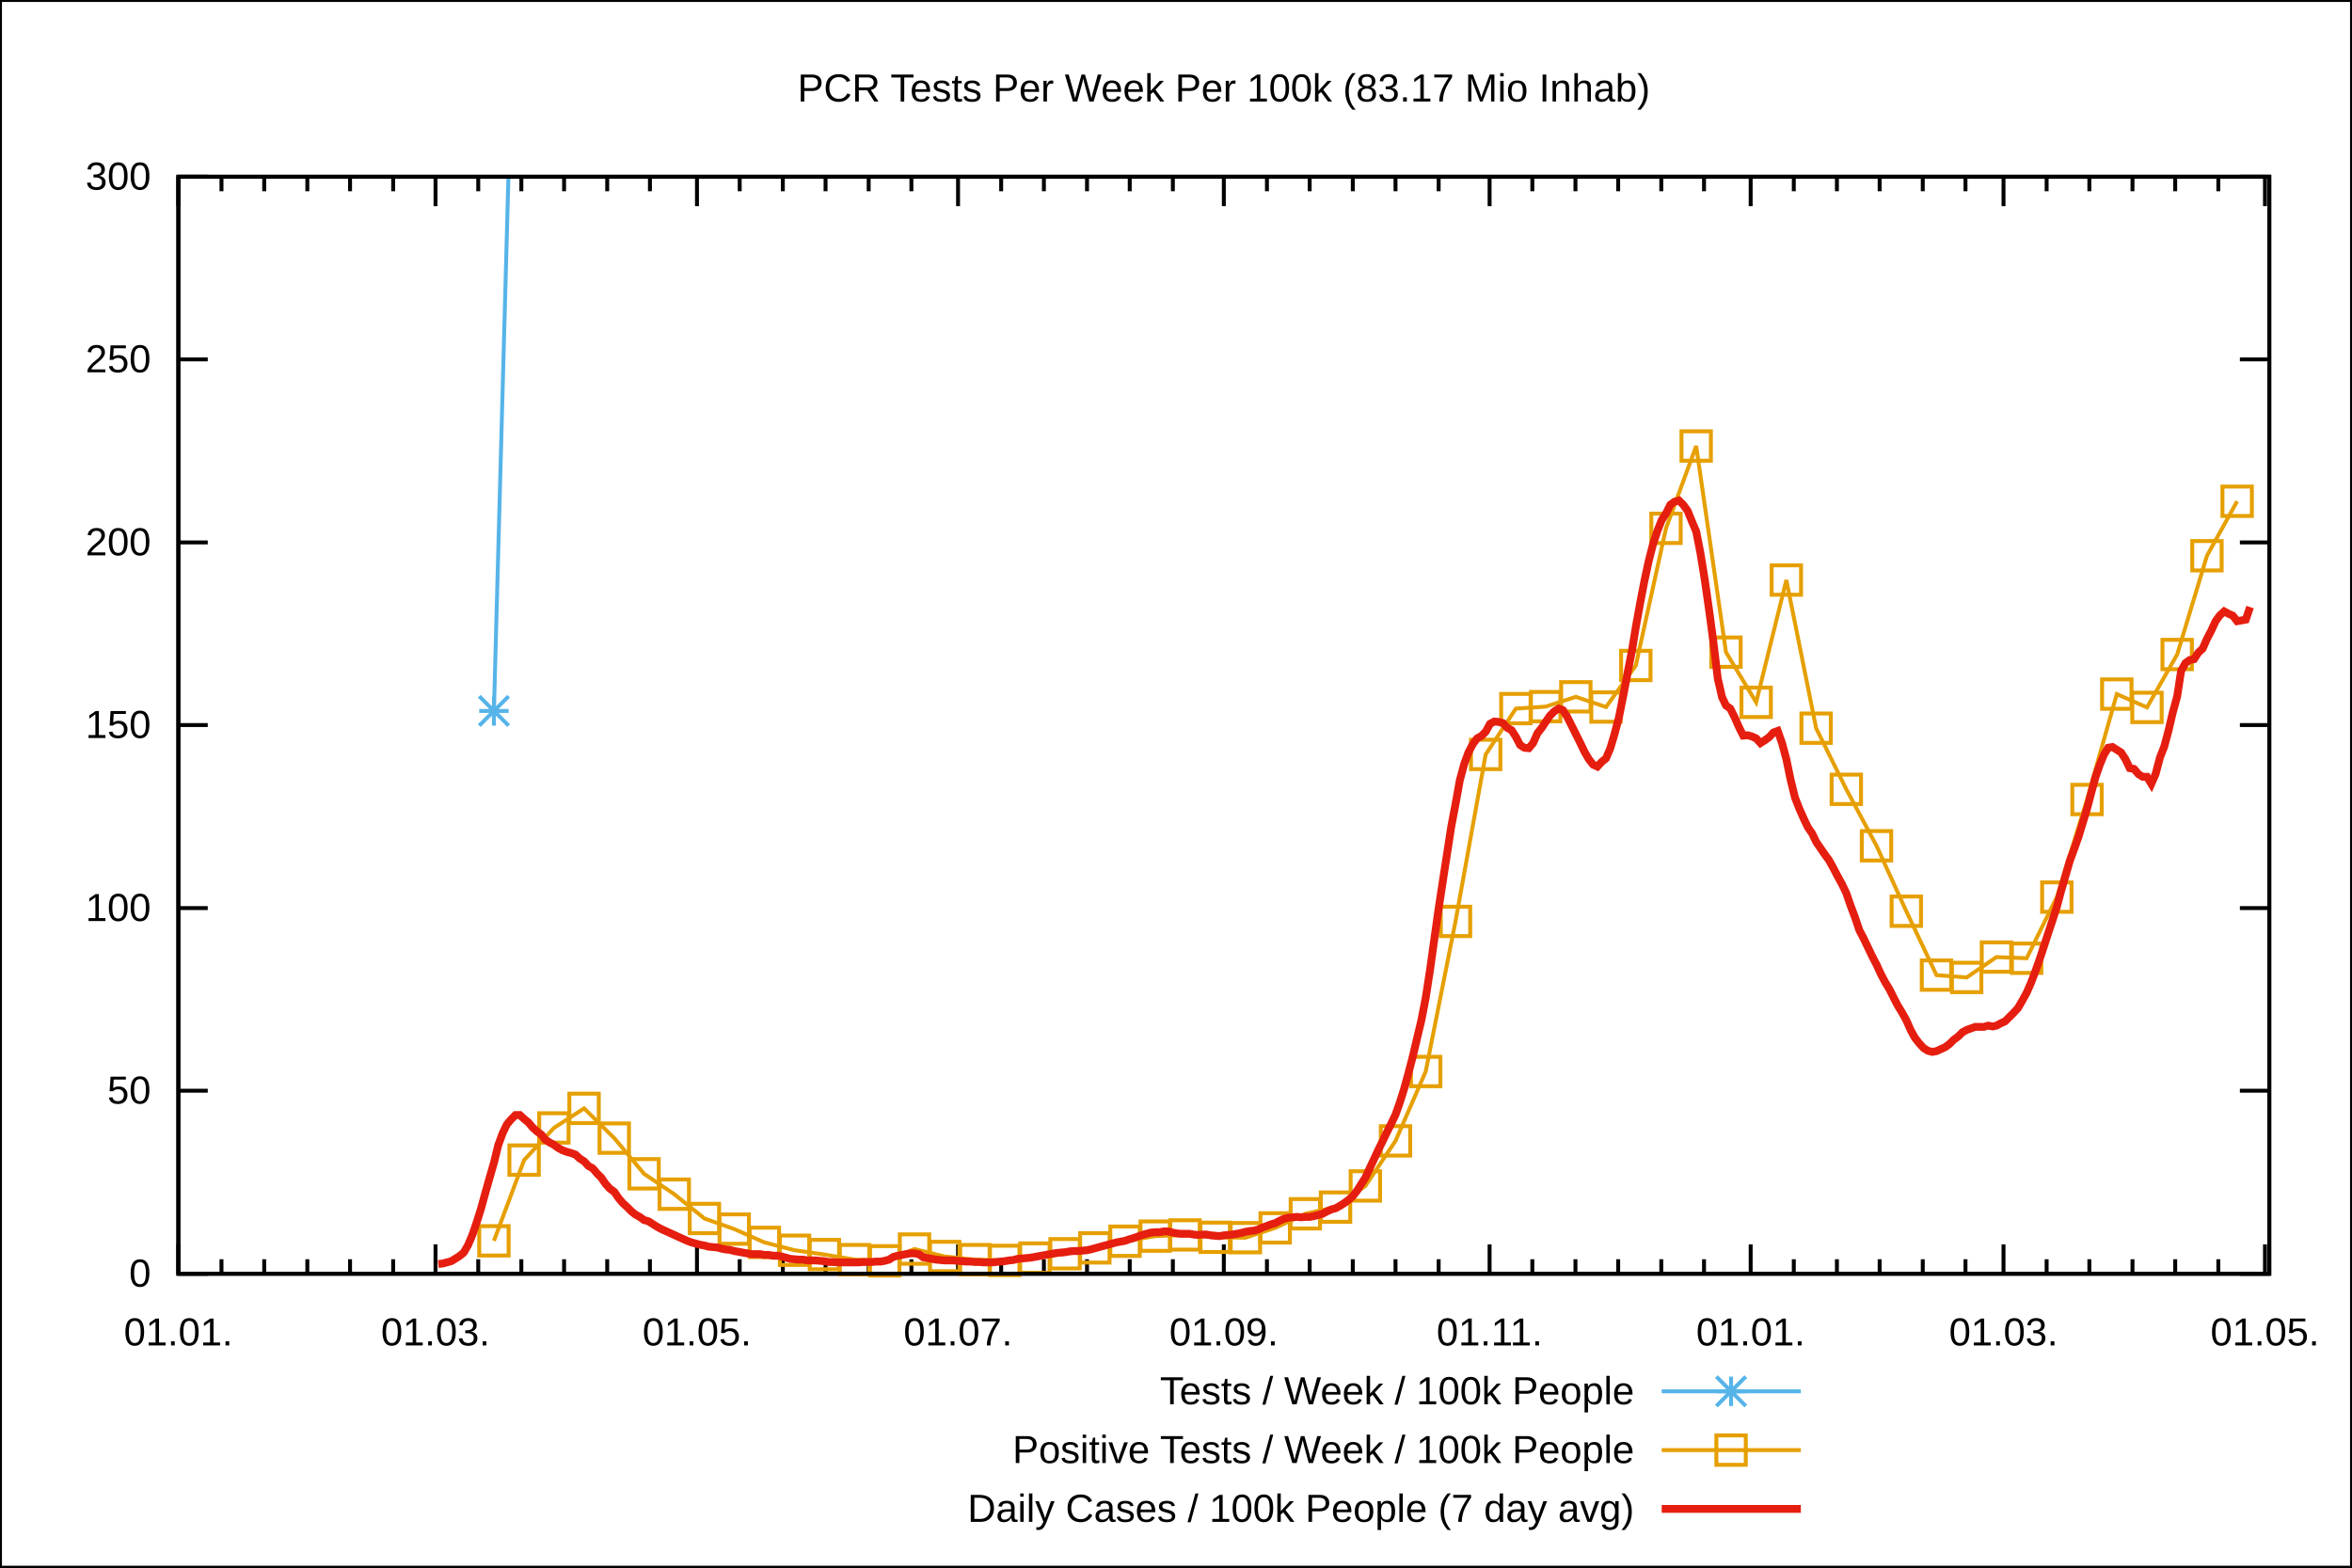
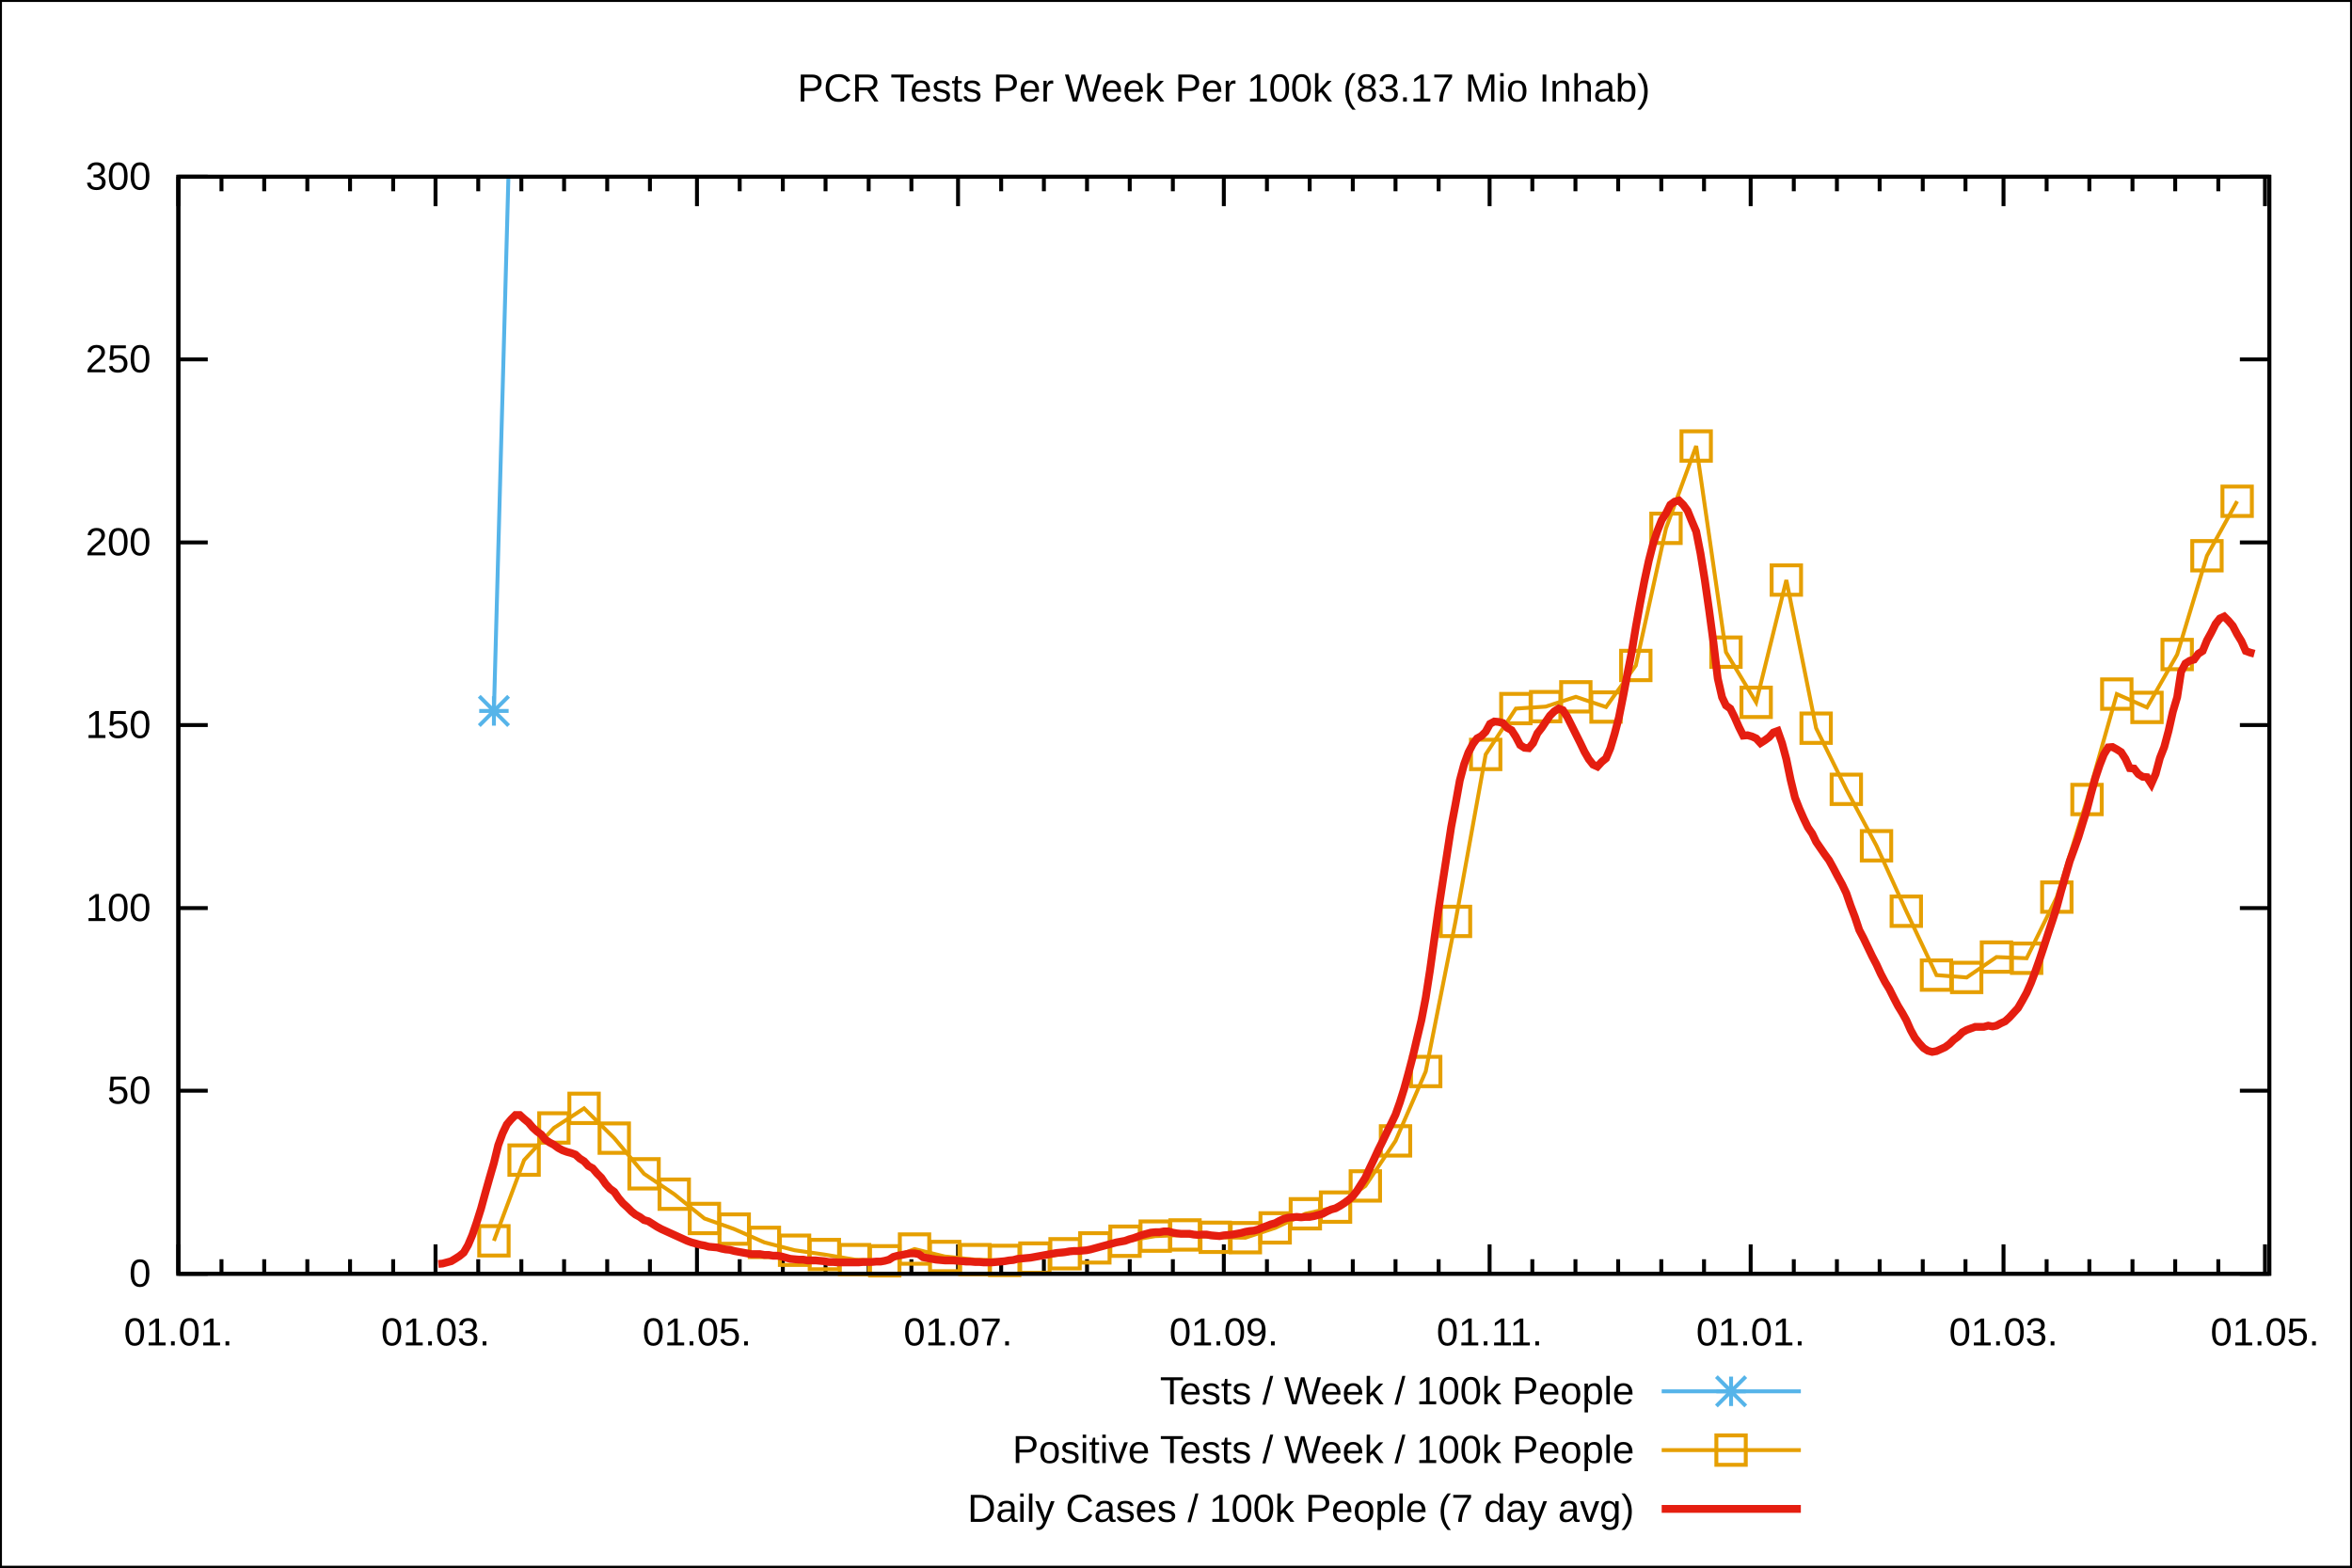
<svg xmlns="http://www.w3.org/2000/svg" xmlns:xlink="http://www.w3.org/1999/xlink" viewBox="0 0 600 400">
  <rect x="0" y="0" width="600" height="400" fill="#ffffff" stroke="black" stroke-width="1" />
  <g id="gnuplot_canvas">
    <defs>
      <circle id="gpDot" r="0.5" stroke-width="0.5" stroke="currentColor" />
      <path id="gpPt0" stroke-width="0.267" stroke="currentColor" d="M-1,0 h2 M0,-1 v2" />
      <path id="gpPt1" stroke-width="0.267" stroke="currentColor" d="M-1,-1 L1,1 M1,-1 L-1,1" />
      <path id="gpPt2" stroke-width="0.267" stroke="currentColor" d="M-1,0 L1,0 M0,-1 L0,1 M-1,-1 L1,1 M-1,1 L1,-1" />
      <rect id="gpPt3" stroke-width="0.267" stroke="currentColor" x="-1" y="-1" width="2" height="2" />
      <rect id="gpPt4" stroke-width="0.267" stroke="currentColor" fill="currentColor" x="-1" y="-1" width="2" height="2" />
      <circle id="gpPt5" stroke-width="0.267" stroke="currentColor" cx="0" cy="0" r="1" />
      <use xlink:href="#gpPt5" id="gpPt6" fill="currentColor" stroke="none" />
      <path id="gpPt7" stroke-width="0.267" stroke="currentColor" d="M0,-1.33 L-1.33,0.67 L1.33,0.67 z" />
      <use xlink:href="#gpPt7" id="gpPt8" fill="currentColor" stroke="none" />
      <use xlink:href="#gpPt7" id="gpPt9" stroke="currentColor" transform="rotate(180)" />
      <use xlink:href="#gpPt9" id="gpPt10" fill="currentColor" stroke="none" />
      <use xlink:href="#gpPt3" id="gpPt11" stroke="currentColor" transform="rotate(45)" />
      <use xlink:href="#gpPt11" id="gpPt12" fill="currentColor" stroke="none" />
      <path id="gpPt13" stroke-width="0.267" stroke="currentColor" d="M0,1.330 L1.265,0.411 L0.782,-1.067 L-0.782,-1.076 L-1.265,0.411 z" />
      <use xlink:href="#gpPt13" id="gpPt14" fill="currentColor" stroke="none" />
      <filter id="textbox" filterUnits="objectBoundingBox" x="0" y="0" height="1" width="1">
        <feFlood flood-color="white" flood-opacity="1" result="bgnd" />
        <feComposite in="SourceGraphic" in2="bgnd" operator="atop" />
      </filter>
      <filter id="greybox" filterUnits="objectBoundingBox" x="0" y="0" height="1" width="1">
        <feFlood flood-color="lightgrey" flood-opacity="1" result="grey" />
        <feComposite in="SourceGraphic" in2="grey" operator="atop" />
      </filter>
    </defs>
    <g fill="none" color="white" stroke="black" stroke-width="1.00" stroke-linecap="butt" stroke-linejoin="miter">
</g>
    <g fill="none" color="black" stroke="currentColor" stroke-width="1.00" stroke-linecap="butt" stroke-linejoin="miter">
      <path stroke="black" d="M45.5,325.0 L53.0,325.0 M578.9,325.0 L571.4,325.0  " />
      <g transform="translate(38.5,328.3)" stroke="none" fill="black" font-family="arial" font-size="10.00" text-anchor="end">
        <text>
          <tspan font-family="arial"> 0</tspan>
        </text>
      </g>
    </g>
    <g fill="none" color="black" stroke="currentColor" stroke-width="1.00" stroke-linecap="butt" stroke-linejoin="miter">
      <path stroke="black" d="M45.5,278.3 L53.0,278.3 M578.9,278.3 L571.4,278.3  " />
      <g transform="translate(38.5,281.6)" stroke="none" fill="black" font-family="arial" font-size="10.00" text-anchor="end">
        <text>
          <tspan font-family="arial"> 50</tspan>
        </text>
      </g>
    </g>
    <g fill="none" color="black" stroke="currentColor" stroke-width="1.00" stroke-linecap="butt" stroke-linejoin="miter">
      <path stroke="black" d="M45.5,231.7 L53.0,231.7 M578.9,231.7 L571.4,231.7  " />
      <g transform="translate(38.5,235.0)" stroke="none" fill="black" font-family="arial" font-size="10.00" text-anchor="end">
        <text>
          <tspan font-family="arial"> 100</tspan>
        </text>
      </g>
    </g>
    <g fill="none" color="black" stroke="currentColor" stroke-width="1.00" stroke-linecap="butt" stroke-linejoin="miter">
      <path stroke="black" d="M45.5,185.0 L53.0,185.0 M578.9,185.0 L571.4,185.0  " />
      <g transform="translate(38.5,188.3)" stroke="none" fill="black" font-family="arial" font-size="10.00" text-anchor="end">
        <text>
          <tspan font-family="arial"> 150</tspan>
        </text>
      </g>
    </g>
    <g fill="none" color="black" stroke="currentColor" stroke-width="1.00" stroke-linecap="butt" stroke-linejoin="miter">
      <path stroke="black" d="M45.5,138.4 L53.0,138.4 M578.9,138.4 L571.4,138.4  " />
      <g transform="translate(38.5,141.7)" stroke="none" fill="black" font-family="arial" font-size="10.00" text-anchor="end">
        <text>
          <tspan font-family="arial"> 200</tspan>
        </text>
      </g>
    </g>
    <g fill="none" color="black" stroke="currentColor" stroke-width="1.00" stroke-linecap="butt" stroke-linejoin="miter">
      <path stroke="black" d="M45.5,91.7 L53.0,91.7 M578.9,91.7 L571.4,91.7  " />
      <g transform="translate(38.5,95.0)" stroke="none" fill="black" font-family="arial" font-size="10.00" text-anchor="end">
        <text>
          <tspan font-family="arial"> 250</tspan>
        </text>
      </g>
    </g>
    <g fill="none" color="black" stroke="currentColor" stroke-width="1.00" stroke-linecap="butt" stroke-linejoin="miter">
      <path stroke="black" d="M45.5,45.1 L53.0,45.1 M578.9,45.1 L571.4,45.1  " />
      <g transform="translate(38.5,48.4)" stroke="none" fill="black" font-family="arial" font-size="10.00" text-anchor="end">
        <text>
          <tspan font-family="arial"> 300</tspan>
        </text>
      </g>
    </g>
    <g fill="none" color="black" stroke="currentColor" stroke-width="1.00" stroke-linecap="butt" stroke-linejoin="miter">
      <path stroke="black" d="M45.5,325.0 L45.5,317.5 M45.5,45.1 L45.5,52.6  " />
      <g transform="translate(45.5,343.3)" stroke="none" fill="black" font-family="arial" font-size="10.00" text-anchor="middle">
        <text>
          <tspan font-family="arial">01.01.</tspan>
        </text>
      </g>
    </g>
    <g fill="none" color="black" stroke="currentColor" stroke-width="1.00" stroke-linecap="butt" stroke-linejoin="miter">
      <path stroke="black" d="M56.5,325.0 L56.5,321.3 M56.5,45.1 L56.5,48.8 M67.4,325.0 L67.4,321.3 M67.4,45.1 L67.4,48.8   M78.4,325.0 L78.4,321.3 M78.4,45.1 L78.4,48.8 M89.3,325.0 L89.3,321.3 M89.3,45.1 L89.3,48.8   M100.3,325.0 L100.3,321.3 M100.3,45.1 L100.3,48.8 M111.1,325.0 L111.1,317.5 M111.1,45.1 L111.1,52.6    " />
      <g transform="translate(111.1,343.3)" stroke="none" fill="black" font-family="arial" font-size="10.00" text-anchor="middle">
        <text>
          <tspan font-family="arial">01.03.</tspan>
        </text>
      </g>
    </g>
    <g fill="none" color="black" stroke="currentColor" stroke-width="1.00" stroke-linecap="butt" stroke-linejoin="miter">
      <path stroke="black" d="M122.0,325.0 L122.0,321.3 M122.0,45.1 L122.0,48.8 M133.0,325.0 L133.0,321.3 M133.0,45.1 L133.0,48.8   M143.9,325.0 L143.9,321.3 M143.9,45.1 L143.9,48.8 M154.9,325.0 L154.9,321.3 M154.9,45.1 L154.9,48.8   M165.8,325.0 L165.8,321.3 M165.8,45.1 L165.8,48.8 M177.8,325.0 L177.8,317.5 M177.8,45.1 L177.8,52.6    " />
      <g transform="translate(177.8,343.3)" stroke="none" fill="black" font-family="arial" font-size="10.00" text-anchor="middle">
        <text>
          <tspan font-family="arial">01.05.</tspan>
        </text>
      </g>
    </g>
    <g fill="none" color="black" stroke="currentColor" stroke-width="1.00" stroke-linecap="butt" stroke-linejoin="miter">
      <path stroke="black" d="M188.7,325.0 L188.7,321.3 M188.7,45.1 L188.7,48.8 M199.7,325.0 L199.7,321.3 M199.7,45.1 L199.7,48.8   M210.6,325.0 L210.6,321.3 M210.6,45.1 L210.6,48.8 M221.6,325.0 L221.6,321.3 M221.6,45.1 L221.6,48.8   M232.5,325.0 L232.5,321.3 M232.5,45.1 L232.5,48.8 M244.4,325.0 L244.4,317.5 M244.4,45.1 L244.4,52.6    " />
      <g transform="translate(244.4,343.3)" stroke="none" fill="black" font-family="arial" font-size="10.00" text-anchor="middle">
        <text>
          <tspan font-family="arial">01.07.</tspan>
        </text>
      </g>
    </g>
    <g fill="none" color="black" stroke="currentColor" stroke-width="1.00" stroke-linecap="butt" stroke-linejoin="miter">
      <path stroke="black" d="M255.4,325.0 L255.4,321.3 M255.4,45.1 L255.4,48.8 M266.3,325.0 L266.3,321.3 M266.3,45.1 L266.3,48.8   M277.3,325.0 L277.3,321.3 M277.3,45.1 L277.3,48.8 M288.2,325.0 L288.2,321.3 M288.2,45.1 L288.2,48.8   M299.2,325.0 L299.2,321.3 M299.2,45.1 L299.2,48.8 M312.2,325.0 L312.2,317.5 M312.2,45.1 L312.2,52.6    " />
      <g transform="translate(312.2,343.3)" stroke="none" fill="black" font-family="arial" font-size="10.00" text-anchor="middle">
        <text>
          <tspan font-family="arial">01.09.</tspan>
        </text>
      </g>
    </g>
    <g fill="none" color="black" stroke="currentColor" stroke-width="1.00" stroke-linecap="butt" stroke-linejoin="miter">
      <path stroke="black" d="M323.2,325.0 L323.2,321.3 M323.2,45.1 L323.2,48.8 M334.1,325.0 L334.1,321.3 M334.1,45.1 L334.1,48.8   M345.1,325.0 L345.1,321.3 M345.1,45.1 L345.1,48.8 M356.0,325.0 L356.0,321.3 M356.0,45.1 L356.0,48.8   M367.0,325.0 L367.0,321.3 M367.0,45.1 L367.0,48.8 M380.0,325.0 L380.0,317.5 M380.0,45.1 L380.0,52.6    " />
      <g transform="translate(380.0,343.3)" stroke="none" fill="black" font-family="arial" font-size="10.00" text-anchor="middle">
        <text>
          <tspan font-family="arial">01.11.</tspan>
        </text>
      </g>
    </g>
    <g fill="none" color="black" stroke="currentColor" stroke-width="1.00" stroke-linecap="butt" stroke-linejoin="miter">
      <path stroke="black" d="M390.9,325.0 L390.9,321.3 M390.9,45.1 L390.9,48.8 M401.9,325.0 L401.9,321.3 M401.9,45.1 L401.9,48.8   M412.8,325.0 L412.8,321.3 M412.8,45.1 L412.8,48.8 M423.8,325.0 L423.8,321.3 M423.8,45.1 L423.8,48.8   M434.7,325.0 L434.7,321.3 M434.7,45.1 L434.7,48.8 M446.6,325.0 L446.6,317.5 M446.6,45.1 L446.6,52.6    " />
      <g transform="translate(446.6,343.3)" stroke="none" fill="black" font-family="arial" font-size="10.00" text-anchor="middle">
        <text>
          <tspan font-family="arial">01.01.</tspan>
        </text>
      </g>
    </g>
    <g fill="none" color="black" stroke="currentColor" stroke-width="1.00" stroke-linecap="butt" stroke-linejoin="miter">
      <path stroke="black" d="M457.6,325.0 L457.6,321.3 M457.6,45.1 L457.6,48.8 M468.6,325.0 L468.6,321.3 M468.6,45.1 L468.6,48.8   M479.5,325.0 L479.5,321.3 M479.5,45.1 L479.5,48.8 M490.5,325.0 L490.5,321.3 M490.5,45.1 L490.5,48.8   M501.4,325.0 L501.4,321.3 M501.4,45.1 L501.4,48.8 M511.1,325.0 L511.1,317.5 M511.1,45.1 L511.1,52.6    " />
      <g transform="translate(511.1,343.3)" stroke="none" fill="black" font-family="arial" font-size="10.00" text-anchor="middle">
        <text>
          <tspan font-family="arial">01.03.</tspan>
        </text>
      </g>
    </g>
    <g fill="none" color="black" stroke="currentColor" stroke-width="1.00" stroke-linecap="butt" stroke-linejoin="miter">
      <path stroke="black" d="M522.1,325.0 L522.1,321.3 M522.1,45.1 L522.1,48.8 M533.0,325.0 L533.0,321.3 M533.0,45.1 L533.0,48.8   M544.0,325.0 L544.0,321.3 M544.0,45.1 L544.0,48.8 M554.9,325.0 L554.9,321.3 M554.9,45.1 L554.9,48.8   M565.9,325.0 L565.9,321.3 M565.9,45.1 L565.9,48.8 M577.8,325.0 L577.8,317.5 M577.8,45.1 L577.8,52.6    " />
      <g transform="translate(577.8,343.3)" stroke="none" fill="black" font-family="arial" font-size="10.00" text-anchor="middle">
        <text>
          <tspan font-family="arial">01.05.</tspan>
        </text>
      </g>
    </g>
    <g fill="none" color="black" stroke="currentColor" stroke-width="1.00" stroke-linecap="butt" stroke-linejoin="miter">
</g>
    <g fill="none" color="black" stroke="currentColor" stroke-width="1.00" stroke-linecap="butt" stroke-linejoin="miter">
      <path stroke="black" d="M45.5,45.1 L45.5,325.0 L578.9,325.0 L578.9,45.1 L45.5,45.1 Z  " />
    </g>
    <g fill="none" color="black" stroke="currentColor" stroke-width="1.00" stroke-linecap="butt" stroke-linejoin="miter">
      <g transform="translate(312.2,25.9)" stroke="none" fill="black" font-family="arial" font-size="10.00" text-anchor="middle">
        <text>
          <tspan font-family="arial">PCR Tests Per Week Per 100k (83.17 Mio Inhab)</tspan>
        </text>
      </g>
    </g>
    <g fill="none" color="black" stroke="currentColor" stroke-width="1.00" stroke-linecap="butt" stroke-linejoin="miter">
</g>
    <g id="array_1_plot_1">
      <g fill="none" color="black" stroke="currentColor" stroke-width="1.00" stroke-linecap="butt" stroke-linejoin="miter">
        <g id="array_1_plot_1_keyentry" visibility="visible">
          <g transform="translate(416.9,358.3)" stroke="none" fill="black" font-family="arial" font-size="10.00" text-anchor="end">
            <text>
              <tspan font-family="arial">Tests / Week / 100k People </tspan>
            </text>
          </g>
        </g>
        <g fill="none" color="black" stroke="currentColor" stroke-width="1.00" stroke-linecap="butt" stroke-linejoin="miter">
          <path stroke="rgb( 86, 180, 233)" d="M423.9,355.0 L459.4,355.0  " />
        </g>
        <path stroke="rgb( 86, 180, 233)" d="M126.0,181.4 L129.7,45.1  " />
        <use xlink:href="#gpPt2" transform="translate(126.0,181.4) scale(3.75)" color="rgb( 86, 180, 233)" />
        <g id="array_1_plot_1_keyentry" visibility="visible">
          <use xlink:href="#gpPt2" transform="translate(441.6,355.0) scale(3.75)" color="rgb( 86, 180, 233)" />
        </g>
      </g>
    </g>
    <g id="array_1_plot_2">
      <g fill="none" color="black" stroke="currentColor" stroke-width="1.00" stroke-linecap="butt" stroke-linejoin="miter">
        <g id="array_1_plot_2_keyentry" visibility="visible">
          <g transform="translate(416.9,373.3)" stroke="none" fill="black" font-family="arial" font-size="10.00" text-anchor="end">
            <text>
              <tspan font-family="arial">Positive Tests / Week / 100k People</tspan>
            </text>
          </g>
        </g>
        <g fill="none" color="black" stroke="currentColor" stroke-width="1.00" stroke-linecap="butt" stroke-linejoin="miter">
          <path stroke="rgb(230, 159,   0)" d="M423.9,370.0 L459.4,370.0  " />
        </g>
        <path stroke="rgb(230, 159,   0)" d="M126.0,316.6 L133.7,296.0 L141.3,287.8 L149.0,282.8 L156.7,290.4 L164.3,299.5 L172.0,304.7 L179.7,310.9   L187.3,313.6 L195.0,317.0 L202.7,319.0 L210.3,320.1 L218.0,321.4 L225.7,321.7 L233.3,318.7 L241.0,320.6   L248.7,321.4 L256.3,321.6 L264.0,321.0 L271.7,319.9 L279.3,318.4 L287.0,316.7 L294.7,315.4 L302.3,315.1   L310.0,315.7 L317.7,315.8 L325.3,313.3 L333.0,309.7 L340.7,308.0 L348.3,302.6 L356.0,291.1 L363.7,273.4   L371.3,235.1 L379.0,192.5 L386.7,180.8 L394.3,180.3 L402.0,177.8 L409.7,180.4 L417.3,169.8 L425.0,134.8   L432.7,113.8 L440.3,166.4 L448.0,179.2 L455.7,148.0 L463.3,185.8 L471.0,201.4 L478.7,215.8 L486.3,232.5   L494.0,248.8 L501.7,249.4 L509.3,244.2 L517.0,244.5 L524.7,228.9 L532.4,204.0 L540.0,177.1 L547.7,180.5   L555.4,167.0 L563.0,141.8 L570.7,127.9  " />
        <use xlink:href="#gpPt3" transform="translate(126.0,316.6) scale(3.75)" color="rgb(230, 159,   0)" />
        <use xlink:href="#gpPt3" transform="translate(133.7,296.0) scale(3.75)" color="rgb(230, 159,   0)" />
        <use xlink:href="#gpPt3" transform="translate(141.3,287.8) scale(3.75)" color="rgb(230, 159,   0)" />
        <use xlink:href="#gpPt3" transform="translate(149.0,282.8) scale(3.75)" color="rgb(230, 159,   0)" />
        <use xlink:href="#gpPt3" transform="translate(156.7,290.4) scale(3.75)" color="rgb(230, 159,   0)" />
        <use xlink:href="#gpPt3" transform="translate(164.3,299.5) scale(3.75)" color="rgb(230, 159,   0)" />
        <use xlink:href="#gpPt3" transform="translate(172.0,304.7) scale(3.75)" color="rgb(230, 159,   0)" />
        <use xlink:href="#gpPt3" transform="translate(179.7,310.9) scale(3.75)" color="rgb(230, 159,   0)" />
        <use xlink:href="#gpPt3" transform="translate(187.3,313.6) scale(3.75)" color="rgb(230, 159,   0)" />
        <use xlink:href="#gpPt3" transform="translate(195.0,317.0) scale(3.75)" color="rgb(230, 159,   0)" />
        <use xlink:href="#gpPt3" transform="translate(202.7,319.0) scale(3.75)" color="rgb(230, 159,   0)" />
        <use xlink:href="#gpPt3" transform="translate(210.3,320.1) scale(3.75)" color="rgb(230, 159,   0)" />
        <use xlink:href="#gpPt3" transform="translate(218.0,321.4) scale(3.75)" color="rgb(230, 159,   0)" />
        <use xlink:href="#gpPt3" transform="translate(225.7,321.7) scale(3.75)" color="rgb(230, 159,   0)" />
        <use xlink:href="#gpPt3" transform="translate(233.3,318.7) scale(3.75)" color="rgb(230, 159,   0)" />
        <use xlink:href="#gpPt3" transform="translate(241.0,320.6) scale(3.75)" color="rgb(230, 159,   0)" />
        <use xlink:href="#gpPt3" transform="translate(248.7,321.4) scale(3.75)" color="rgb(230, 159,   0)" />
        <use xlink:href="#gpPt3" transform="translate(256.3,321.6) scale(3.75)" color="rgb(230, 159,   0)" />
        <use xlink:href="#gpPt3" transform="translate(264.0,321.0) scale(3.75)" color="rgb(230, 159,   0)" />
        <use xlink:href="#gpPt3" transform="translate(271.7,319.9) scale(3.75)" color="rgb(230, 159,   0)" />
        <use xlink:href="#gpPt3" transform="translate(279.3,318.4) scale(3.75)" color="rgb(230, 159,   0)" />
        <use xlink:href="#gpPt3" transform="translate(287.0,316.7) scale(3.75)" color="rgb(230, 159,   0)" />
        <use xlink:href="#gpPt3" transform="translate(294.7,315.4) scale(3.75)" color="rgb(230, 159,   0)" />
        <use xlink:href="#gpPt3" transform="translate(302.3,315.1) scale(3.75)" color="rgb(230, 159,   0)" />
        <use xlink:href="#gpPt3" transform="translate(310.0,315.7) scale(3.75)" color="rgb(230, 159,   0)" />
        <use xlink:href="#gpPt3" transform="translate(317.7,315.8) scale(3.75)" color="rgb(230, 159,   0)" />
        <use xlink:href="#gpPt3" transform="translate(325.3,313.3) scale(3.75)" color="rgb(230, 159,   0)" />
        <use xlink:href="#gpPt3" transform="translate(333.0,309.7) scale(3.75)" color="rgb(230, 159,   0)" />
        <use xlink:href="#gpPt3" transform="translate(340.7,308.0) scale(3.75)" color="rgb(230, 159,   0)" />
        <use xlink:href="#gpPt3" transform="translate(348.3,302.6) scale(3.75)" color="rgb(230, 159,   0)" />
        <use xlink:href="#gpPt3" transform="translate(356.0,291.1) scale(3.75)" color="rgb(230, 159,   0)" />
        <use xlink:href="#gpPt3" transform="translate(363.7,273.4) scale(3.75)" color="rgb(230, 159,   0)" />
        <use xlink:href="#gpPt3" transform="translate(371.3,235.1) scale(3.75)" color="rgb(230, 159,   0)" />
        <use xlink:href="#gpPt3" transform="translate(379.0,192.5) scale(3.75)" color="rgb(230, 159,   0)" />
        <use xlink:href="#gpPt3" transform="translate(386.7,180.8) scale(3.75)" color="rgb(230, 159,   0)" />
        <use xlink:href="#gpPt3" transform="translate(394.3,180.3) scale(3.75)" color="rgb(230, 159,   0)" />
        <use xlink:href="#gpPt3" transform="translate(402.0,177.8) scale(3.75)" color="rgb(230, 159,   0)" />
        <use xlink:href="#gpPt3" transform="translate(409.7,180.4) scale(3.75)" color="rgb(230, 159,   0)" />
        <use xlink:href="#gpPt3" transform="translate(417.3,169.8) scale(3.75)" color="rgb(230, 159,   0)" />
        <use xlink:href="#gpPt3" transform="translate(425.0,134.8) scale(3.75)" color="rgb(230, 159,   0)" />
        <use xlink:href="#gpPt3" transform="translate(432.7,113.8) scale(3.75)" color="rgb(230, 159,   0)" />
        <use xlink:href="#gpPt3" transform="translate(440.3,166.4) scale(3.75)" color="rgb(230, 159,   0)" />
        <use xlink:href="#gpPt3" transform="translate(448.0,179.2) scale(3.75)" color="rgb(230, 159,   0)" />
        <use xlink:href="#gpPt3" transform="translate(455.7,148.0) scale(3.75)" color="rgb(230, 159,   0)" />
        <use xlink:href="#gpPt3" transform="translate(463.3,185.8) scale(3.75)" color="rgb(230, 159,   0)" />
        <use xlink:href="#gpPt3" transform="translate(471.0,201.4) scale(3.75)" color="rgb(230, 159,   0)" />
        <use xlink:href="#gpPt3" transform="translate(478.7,215.8) scale(3.75)" color="rgb(230, 159,   0)" />
        <use xlink:href="#gpPt3" transform="translate(486.3,232.5) scale(3.75)" color="rgb(230, 159,   0)" />
        <use xlink:href="#gpPt3" transform="translate(494.0,248.8) scale(3.75)" color="rgb(230, 159,   0)" />
        <use xlink:href="#gpPt3" transform="translate(501.7,249.4) scale(3.75)" color="rgb(230, 159,   0)" />
        <use xlink:href="#gpPt3" transform="translate(509.3,244.2) scale(3.75)" color="rgb(230, 159,   0)" />
        <use xlink:href="#gpPt3" transform="translate(517.0,244.5) scale(3.75)" color="rgb(230, 159,   0)" />
        <use xlink:href="#gpPt3" transform="translate(524.7,228.9) scale(3.75)" color="rgb(230, 159,   0)" />
        <use xlink:href="#gpPt3" transform="translate(532.4,204.0) scale(3.75)" color="rgb(230, 159,   0)" />
        <use xlink:href="#gpPt3" transform="translate(540.0,177.1) scale(3.75)" color="rgb(230, 159,   0)" />
        <use xlink:href="#gpPt3" transform="translate(547.7,180.5) scale(3.75)" color="rgb(230, 159,   0)" />
        <use xlink:href="#gpPt3" transform="translate(555.4,167.0) scale(3.75)" color="rgb(230, 159,   0)" />
        <use xlink:href="#gpPt3" transform="translate(563.0,141.8) scale(3.75)" color="rgb(230, 159,   0)" />
        <use xlink:href="#gpPt3" transform="translate(570.7,127.9) scale(3.75)" color="rgb(230, 159,   0)" />
        <g id="array_1_plot_2_keyentry" visibility="visible">
          <use xlink:href="#gpPt3" transform="translate(441.6,370.0) scale(3.75)" color="rgb(230, 159,   0)" />
        </g>
      </g>
    </g>
    <g id="array_1_plot_3">
      <g fill="none" color="white" stroke="rgb(230, 159,   0)" stroke-width="2.00" stroke-linecap="butt" stroke-linejoin="miter">
</g>
      <g fill="none" color="black" stroke="currentColor" stroke-width="2.00" stroke-linecap="butt" stroke-linejoin="miter">
        <g id="array_1_plot_3_keyentry" visibility="visible">
          <g transform="translate(416.9,388.3)" stroke="none" fill="black" font-family="arial" font-size="10.00" text-anchor="end">
            <text>
              <tspan font-family="arial">Daily Cases / 100k People (7 day avg)</tspan>
            </text>
          </g>
        </g>
        <g fill="none" color="black" stroke="currentColor" stroke-width="2.00" stroke-linecap="butt" stroke-linejoin="miter">
          <path stroke="rgb(229,  30,  16)" d="M423.9,385.0 L459.4,385.0  " />
        </g>
-         <path stroke="rgb(229,  30,  16)" d="M111.8,322.5 L112.9,322.4 L114.0,322.1 L115.1,321.8 L116.1,321.2 L117.2,320.5 L118.3,319.6 L119.4,317.7   L120.5,315.1 L121.6,311.9 L122.7,308.4 L123.8,304.4 L124.9,300.5 L126.0,296.7 L127.1,292.2 L128.2,289.2   L129.3,286.9 L130.4,285.6 L131.5,284.5 L132.6,284.5 L133.7,285.5 L134.8,286.4 L135.9,287.7 L137.0,288.7   L138.1,289.5 L139.1,290.8 L140.2,291.5 L141.3,292.1 L142.4,292.9 L143.5,293.5 L144.6,293.9 L145.7,294.2   L146.8,294.6 L147.9,295.6 L149.0,296.3 L150.1,297.5 L151.2,298.1 L152.3,299.4 L153.4,300.5 L154.5,302.1   L155.6,303.3 L156.7,304.1 L157.8,305.7 L158.9,307.0 L160.0,308.0 L161.1,309.1 L162.1,309.9 L163.2,310.5   L164.3,311.3 L165.4,311.6 L166.5,312.3 L167.6,313.0 L168.7,313.6 L169.8,314.1 L170.9,314.6 L172.0,315.1   L173.1,315.6 L174.2,316.1 L175.3,316.6 L176.4,317.0 L177.5,317.3 L178.6,317.6 L179.7,317.8 L180.8,318.1   L181.9,318.2 L183.0,318.3 L184.1,318.6 L185.1,318.8 L186.2,318.9 L187.3,319.2 L188.4,319.4 L189.5,319.6   L190.6,319.8 L191.7,320.0 L192.8,320.0 L193.9,320.0 L195.0,320.2 L196.1,320.2 L197.2,320.4 L198.3,320.4   L199.4,320.6 L200.5,320.9 L201.6,321.2 L202.7,321.3 L203.8,321.4 L204.9,321.4 L206.0,321.6 L207.1,321.6   L208.1,321.6 L209.2,321.7 L210.3,321.8 L211.4,322.0 L212.5,322.0 L213.6,322.1 L214.7,322.1 L215.8,322.1   L216.9,322.1 L218.0,322.1 L219.1,322.1 L220.2,322.0 L221.3,322.0 L222.4,322.0 L223.5,321.9 L224.6,321.9   L225.7,321.7 L226.8,321.4 L227.9,320.7 L229.0,320.4 L230.1,320.2 L231.1,320.0 L232.2,319.8 L233.3,319.8   L234.4,320.0 L235.5,320.8 L236.6,321.0 L237.7,321.2 L238.8,321.4 L239.9,321.5 L241.0,321.6 L242.1,321.6   L243.2,321.6 L244.3,321.7 L245.4,321.8 L246.5,321.9 L247.6,321.9 L248.7,322.0 L249.8,322.0 L250.9,322.1   L252.0,322.1 L253.1,322.1 L254.2,322.0 L255.2,321.9 L256.3,321.8 L257.4,321.6 L258.5,321.5 L259.6,321.2   L260.7,321.1 L261.8,321.0 L262.9,320.9 L264.0,320.7 L265.1,320.5 L266.2,320.3 L267.3,320.1 L268.4,319.9   L269.5,319.7 L270.6,319.6 L271.7,319.5 L272.8,319.3 L273.9,319.2 L275.0,319.2 L276.1,319.1 L277.2,319.0   L278.2,318.8 L279.3,318.5 L280.4,318.2 L281.5,317.9 L282.6,317.6 L283.7,317.3 L284.8,317.0 L285.9,316.8   L287.0,316.6 L288.1,316.2 L289.2,315.9 L290.3,315.5 L291.4,315.1 L292.5,314.8 L293.6,314.5 L294.7,314.4   L295.8,314.4 L296.9,314.2 L298.0,314.2 L299.1,314.5 L300.2,314.7 L301.2,314.8 L302.3,314.8 L303.4,314.8   L304.5,315.0 L305.6,315.1 L306.7,315.0 L307.8,315.0 L308.9,315.2 L310.0,315.3 L311.1,315.4 L312.2,315.2   L313.3,315.1 L314.4,315.0 L315.5,314.8 L316.6,314.6 L317.7,314.3 L318.8,314.1 L319.9,314.0 L321.0,313.7   L322.1,313.2 L323.2,312.8 L324.2,312.4 L325.3,312.1 L326.4,311.5 L327.5,311.0 L328.6,310.7 L329.7,310.6   L330.8,310.5 L331.9,310.6 L333.0,310.5 L334.1,310.5 L335.2,310.3 L336.3,310.0 L337.4,309.7 L338.5,309.1   L339.6,308.6 L340.7,308.3 L341.8,307.7 L342.9,307.0 L344.0,306.2 L345.1,305.2 L346.2,303.8 L347.2,302.2   L348.3,300.5 L349.4,298.1 L350.5,295.8 L351.6,293.4 L352.7,291.2 L353.8,288.9 L354.9,286.7 L356.0,284.4   L357.1,281.3 L358.2,277.8 L359.3,273.8 L360.4,269.6 L361.5,264.9 L362.6,260.3 L363.7,254.6 L364.8,247.5   L365.9,239.6 L367.0,231.8 L368.1,224.6 L369.2,217.5 L370.2,211.0 L371.3,205.2 L372.4,199.1 L373.5,195.0   L374.6,192.0 L375.7,189.9 L376.8,188.4 L377.9,187.8 L379.0,186.7 L380.1,184.7 L381.2,184.1 L382.3,184.2   L383.4,184.5 L384.5,185.7 L385.6,186.3 L386.7,188.0 L387.8,190.1 L388.9,190.8 L390.0,190.9 L391.1,189.6   L392.2,187.1 L393.3,185.7 L394.3,184.2 L395.4,182.6 L396.5,181.5 L397.6,180.8 L398.7,181.2 L399.8,182.9   L400.9,185.1 L402.0,187.3 L403.1,189.5 L404.2,191.8 L405.3,193.7 L406.4,195.1 L407.5,195.6 L408.6,194.4   L409.7,193.5 L410.8,190.9 L411.9,187.2 L413.0,183.0 L414.1,177.5 L415.2,171.7 L416.3,166.1 L417.3,160.0   L418.4,153.9 L419.5,148.2 L420.6,143.1 L421.7,138.8 L422.8,135.5 L423.9,132.7 L425.0,131.0 L426.1,128.8   L427.2,128.0 L428.3,127.7 L429.4,128.8 L430.5,130.3 L431.6,133.0 L432.7,135.6 L433.8,141.2 L434.9,148.0   L436.0,155.7 L437.1,163.9 L438.2,173.1 L439.3,177.9 L440.3,180.0 L441.4,180.8 L442.5,183.0 L443.6,185.5   L444.7,187.7 L445.8,187.6 L446.9,187.9 L448.0,188.4 L449.1,189.6 L450.2,188.9 L451.3,188.1 L452.4,186.9   L453.5,186.5 L454.6,189.6 L455.7,193.7 L456.8,199.0 L457.9,203.5 L459.0,206.3 L460.1,208.8 L461.2,211.1   L462.3,212.7 L463.3,214.8 L464.4,216.4 L465.5,218.0 L466.6,219.5 L467.7,221.5 L468.8,223.6 L469.9,225.6   L471.0,227.9 L472.1,231.1 L473.2,234.0 L474.3,237.3 L475.4,239.4 L476.5,241.7 L477.6,244.0 L478.7,246.1   L479.8,248.5 L480.9,250.6 L482.0,252.4 L483.1,254.6 L484.2,256.7 L485.3,258.5 L486.3,260.3 L487.4,262.8   L488.5,264.8 L489.6,266.2 L490.7,267.4 L491.8,268.1 L492.9,268.4 L494.0,268.2 L495.1,267.7 L496.2,267.2   L497.3,266.4 L498.4,265.3 L499.5,264.5 L500.6,263.4 L501.7,262.8 L502.8,262.4 L503.9,262.0 L505.0,262.0   L506.1,262.0 L507.2,261.7 L508.3,261.9 L509.3,261.7 L510.4,261.1 L511.5,260.6 L512.6,259.5 L513.7,258.4   L514.8,257.2 L515.9,255.3 L517.0,253.3 L518.1,250.8 L519.2,247.9 L520.3,244.8 L521.4,241.5 L522.5,238.1   L523.6,234.8 L524.7,231.4 L525.8,227.3 L526.9,223.5 L528.0,219.7 L529.1,216.7 L530.2,213.6 L531.3,210.0   L532.4,206.4 L533.4,202.6 L534.5,198.5 L535.6,195.3 L536.7,192.6 L537.8,190.8 L538.9,190.6 L540.0,191.3   L541.1,192.0 L542.2,193.7 L543.3,196.0 L544.4,196.2 L545.5,197.5 L546.6,198.2 L547.7,198.2 L548.8,200.0   L549.9,197.5 L551.0,193.3 L552.1,190.5 L553.2,186.4 L554.3,181.7 L555.4,177.7 L556.4,171.2 L557.5,169.2   L558.6,168.4 L559.7,168.2 L560.8,166.5 L561.9,165.5 L563.0,163.0 L564.1,160.9 L565.2,158.5 L566.3,157.0   L567.4,156.0 L568.5,156.6 L569.6,157.1 L570.7,158.5 L571.8,158.3 L572.9,158.1 L574.0,154.9  " />
+         <path stroke="rgb(229,  30,  16)" d="M111.8,322.5 L112.9,322.4 L114.0,322.1 L115.1,321.8 L116.1,321.2 L117.2,320.5 L118.3,319.6 L119.4,317.7   L120.5,315.1 L121.6,311.9 L122.7,308.4 L123.8,304.4 L124.9,300.5 L126.0,296.7 L127.1,292.2 L128.2,289.2   L129.3,286.9 L130.4,285.6 L131.5,284.5 L132.6,284.5 L133.7,285.5 L134.8,286.4 L135.9,287.7 L137.0,288.7   L138.1,289.5 L139.1,290.8 L140.2,291.5 L141.3,292.1 L142.4,292.9 L143.5,293.5 L144.6,293.9 L145.7,294.2   L146.8,294.6 L147.9,295.6 L149.0,296.3 L150.1,297.5 L151.2,298.1 L152.3,299.4 L153.4,300.5 L154.5,302.1   L155.6,303.3 L156.7,304.1 L157.8,305.7 L158.9,307.0 L160.0,308.0 L161.1,309.1 L162.1,309.9 L163.2,310.5   L164.3,311.3 L165.4,311.6 L166.5,312.3 L167.6,313.0 L168.7,313.6 L169.8,314.1 L170.9,314.6 L172.0,315.1   L173.1,315.6 L174.2,316.1 L175.3,316.6 L176.4,317.0 L177.5,317.3 L178.6,317.6 L179.7,317.8 L180.8,318.1   L181.9,318.2 L183.0,318.3 L184.1,318.6 L185.1,318.8 L186.2,318.9 L187.3,319.2 L188.4,319.4 L189.5,319.6   L190.6,319.8 L191.7,320.0 L192.8,320.0 L193.9,320.0 L195.0,320.2 L196.1,320.2 L197.2,320.4 L198.3,320.4   L199.4,320.6 L200.5,320.9 L201.6,321.2 L202.7,321.3 L203.8,321.4 L204.9,321.4 L206.0,321.6 L207.1,321.6   L208.1,321.6 L209.2,321.7 L210.3,321.8 L211.4,322.0 L212.5,322.0 L213.6,322.1 L214.7,322.1 L215.8,322.1   L216.9,322.1 L218.0,322.1 L219.1,322.1 L220.2,322.0 L221.3,322.0 L222.4,322.0 L223.5,321.9 L224.6,321.9   L225.7,321.7 L226.8,321.4 L227.9,320.7 L229.0,320.4 L230.1,320.2 L231.1,320.0 L232.2,319.8 L233.3,319.8   L234.4,320.0 L235.5,320.8 L236.6,321.0 L237.7,321.2 L238.8,321.4 L239.9,321.5 L241.0,321.6 L242.1,321.6   L243.2,321.6 L244.3,321.7 L245.4,321.8 L246.5,321.9 L247.6,321.9 L248.7,322.0 L249.8,322.0 L250.9,322.1   L252.0,322.1 L253.1,322.1 L254.2,322.0 L255.2,321.9 L256.3,321.8 L257.4,321.6 L258.5,321.5 L259.6,321.2   L260.7,321.1 L261.8,321.0 L262.9,320.9 L264.0,320.7 L265.1,320.5 L266.2,320.3 L267.3,320.1 L268.4,319.9   L269.5,319.7 L270.6,319.6 L271.7,319.5 L272.8,319.3 L273.9,319.2 L275.0,319.2 L276.1,319.1 L277.2,319.0   L278.2,318.8 L279.3,318.5 L280.4,318.2 L281.5,317.9 L282.6,317.6 L283.7,317.3 L284.8,317.0 L285.9,316.8   L287.0,316.6 L288.1,316.2 L289.2,315.9 L290.3,315.5 L291.4,315.1 L292.5,314.8 L293.6,314.5 L294.7,314.4   L295.8,314.4 L296.9,314.2 L298.0,314.2 L299.1,314.5 L300.2,314.7 L301.2,314.8 L302.3,314.8 L303.4,314.8   L304.5,315.0 L305.6,315.1 L306.7,315.0 L307.8,315.0 L308.9,315.2 L310.0,315.3 L311.1,315.4 L312.2,315.2   L313.3,315.1 L314.4,315.0 L315.5,314.8 L316.6,314.6 L317.7,314.3 L318.8,314.1 L319.9,314.0 L321.0,313.7   L322.1,313.2 L323.2,312.8 L324.2,312.4 L325.3,312.1 L326.4,311.5 L327.5,311.0 L328.6,310.7 L329.7,310.6   L330.8,310.5 L331.9,310.6 L333.0,310.5 L334.1,310.5 L335.2,310.3 L336.3,310.0 L337.4,309.7 L338.5,309.1   L339.6,308.6 L340.7,308.3 L341.8,307.7 L342.9,307.0 L344.0,306.2 L345.1,305.2 L346.2,303.8 L347.2,302.2   L348.3,300.5 L349.4,298.1 L350.5,295.8 L351.6,293.4 L352.7,291.2 L353.8,288.9 L354.9,286.7 L356.0,284.4   L357.1,281.3 L358.2,277.8 L359.3,273.8 L360.4,269.6 L361.5,264.9 L362.6,260.3 L363.7,254.6 L364.8,247.5   L365.9,239.6 L367.0,231.8 L368.1,224.6 L369.2,217.5 L370.2,211.0 L371.3,205.2 L372.4,199.1 L373.5,195.0   L374.6,192.0 L375.7,189.9 L376.8,188.4 L377.9,187.8 L379.0,186.7 L380.1,184.7 L381.2,184.1 L382.3,184.2   L383.4,184.5 L384.5,185.7 L385.6,186.3 L386.7,188.0 L387.8,190.1 L388.9,190.8 L390.0,190.9 L391.1,189.6   L392.2,187.1 L393.3,185.7 L394.3,184.2 L395.4,182.6 L396.5,181.5 L397.6,180.8 L398.7,181.2 L399.8,182.9   L400.9,185.1 L402.0,187.3 L403.1,189.5 L404.2,191.8 L405.3,193.7 L406.4,195.1 L407.5,195.6 L408.6,194.4   L409.7,193.5 L410.8,190.9 L411.9,187.2 L413.0,183.0 L414.1,177.5 L415.2,171.7 L416.3,166.1 L417.3,160.0   L418.4,153.9 L419.5,148.2 L420.6,143.1 L421.7,138.8 L422.8,135.5 L423.9,132.7 L425.0,131.0 L426.1,128.8   L427.2,128.0 L428.3,127.7 L429.4,128.8 L430.5,130.3 L431.6,133.0 L432.7,135.6 L433.8,141.2 L434.9,148.0   L436.0,155.7 L437.1,163.9 L438.2,173.1 L439.3,177.9 L440.3,180.0 L441.4,180.8 L442.5,183.0 L443.6,185.5   L444.7,187.7 L445.8,187.6 L446.9,187.9 L448.0,188.4 L449.1,189.6 L450.2,188.9 L451.3,188.1 L452.4,186.9   L453.5,186.5 L454.6,189.6 L455.7,193.7 L456.8,199.0 L457.9,203.5 L459.0,206.3 L460.1,208.8 L461.2,211.1   L462.3,212.7 L463.3,214.8 L464.4,216.4 L465.5,218.0 L466.6,219.5 L467.7,221.5 L468.8,223.6 L469.9,225.6   L471.0,227.9 L472.1,231.1 L473.2,234.0 L474.3,237.3 L475.4,239.4 L476.5,241.7 L477.6,244.0 L478.7,246.1   L479.8,248.5 L480.9,250.6 L482.0,252.4 L483.1,254.6 L484.2,256.7 L485.3,258.5 L486.3,260.3 L487.4,262.8   L488.5,264.8 L489.6,266.2 L490.7,267.4 L491.8,268.1 L492.9,268.4 L494.0,268.2 L495.1,267.7 L496.2,267.2   L497.3,266.4 L498.4,265.3 L499.5,264.5 L500.6,263.4 L501.7,262.8 L502.8,262.4 L503.9,262.0 L505.0,262.0   L506.1,262.0 L507.2,261.7 L508.3,261.9 L509.3,261.7 L510.4,261.1 L511.5,260.6 L512.6,259.6 L513.7,258.4   L514.8,257.2 L515.9,255.3 L517.0,253.3 L518.1,250.8 L519.2,247.9 L520.3,244.8 L521.4,241.5 L522.5,238.1   L523.6,234.8 L524.7,231.4 L525.8,227.3 L526.9,223.5 L528.0,219.7 L529.1,216.7 L530.2,213.6 L531.3,210.0   L532.4,206.5 L533.4,202.6 L534.5,198.6 L535.6,195.3 L536.7,192.5 L537.8,190.7 L538.9,190.6 L540.0,191.2   L541.1,191.9 L542.2,193.6 L543.3,196.0 L544.4,196.1 L545.5,197.5 L546.6,198.2 L547.7,198.3 L548.8,200.0   L549.9,197.5 L551.0,193.4 L552.1,190.6 L553.2,186.5 L554.3,181.6 L555.4,177.9 L556.4,171.4 L557.5,169.3   L558.6,168.6 L559.7,168.3 L560.8,166.8 L561.9,166.1 L563.0,163.4 L564.1,161.4 L565.2,159.2 L566.3,157.8   L567.4,157.3 L568.5,158.4 L569.6,159.7 L570.7,161.8 L571.8,163.6 L572.9,166.1 L574.0,166.5 L575.1,166.8    " />
      </g>
    </g>
    <g fill="none" color="black" stroke="currentColor" stroke-width="2.00" stroke-linecap="butt" stroke-linejoin="miter">
</g>
    <g fill="none" color="black" stroke="black" stroke-width="1.00" stroke-linecap="butt" stroke-linejoin="miter">
</g>
    <g fill="none" color="black" stroke="currentColor" stroke-width="1.00" stroke-linecap="butt" stroke-linejoin="miter">
      <path stroke="black" d="M45.5,45.1 L45.5,325.0 L578.9,325.0 L578.9,45.1 L45.5,45.1 Z  " />
    </g>
    <g fill="none" color="black" stroke="currentColor" stroke-width="1.00" stroke-linecap="butt" stroke-linejoin="miter">
</g>
  </g>
  <text id="coord_text" text-anchor="start" pointer-events="none" font-size="12" font-family="Arial" visibility="hidden"> </text>
  <rect id="hypertextbox" class="hypertextbox" pointer-events="none" fill="white" stroke="black" opacity="0.8" height="16" visibility="hidden" />
  <text id="hypertext" class="hypertext" pointer-events="none" font-size="12" font-family="Arial" visibility="hidden"> </text>
  <image id="hyperimage" class="hyperimage" pointer-events="none" fill="white" stroke="black" opacity="0.8" height="200" width="300" visibility="hidden" />
</svg>
